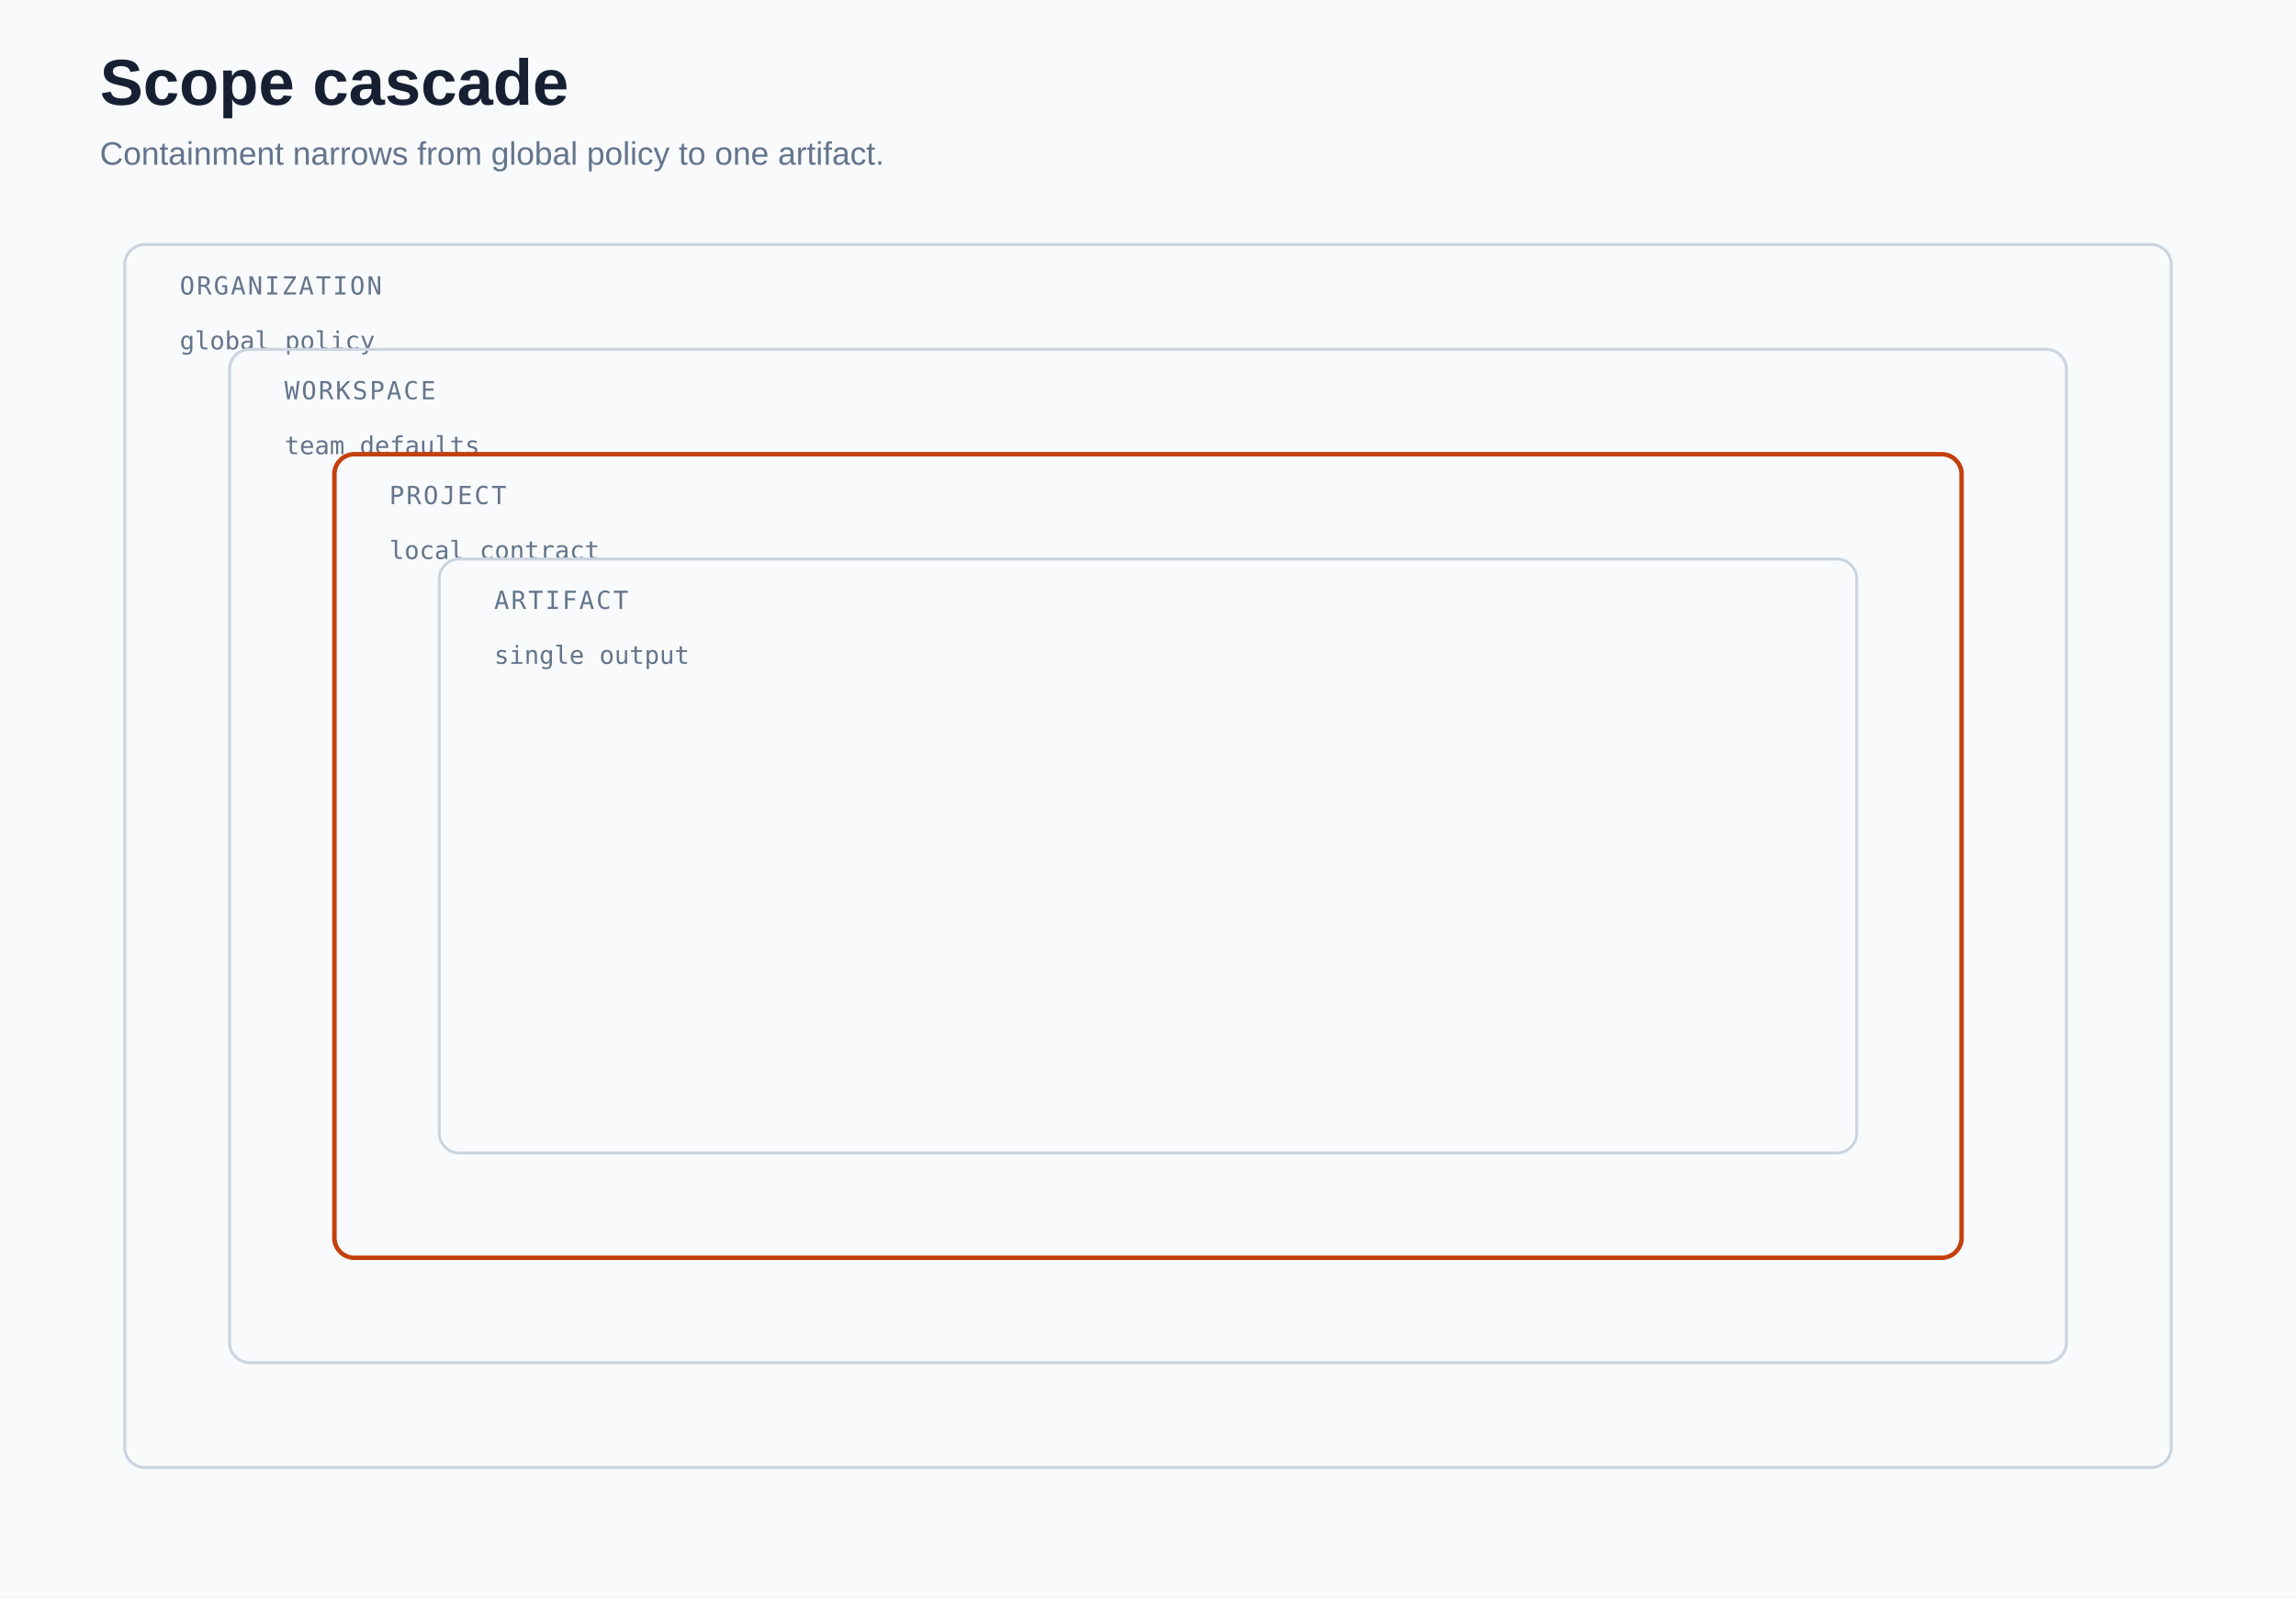
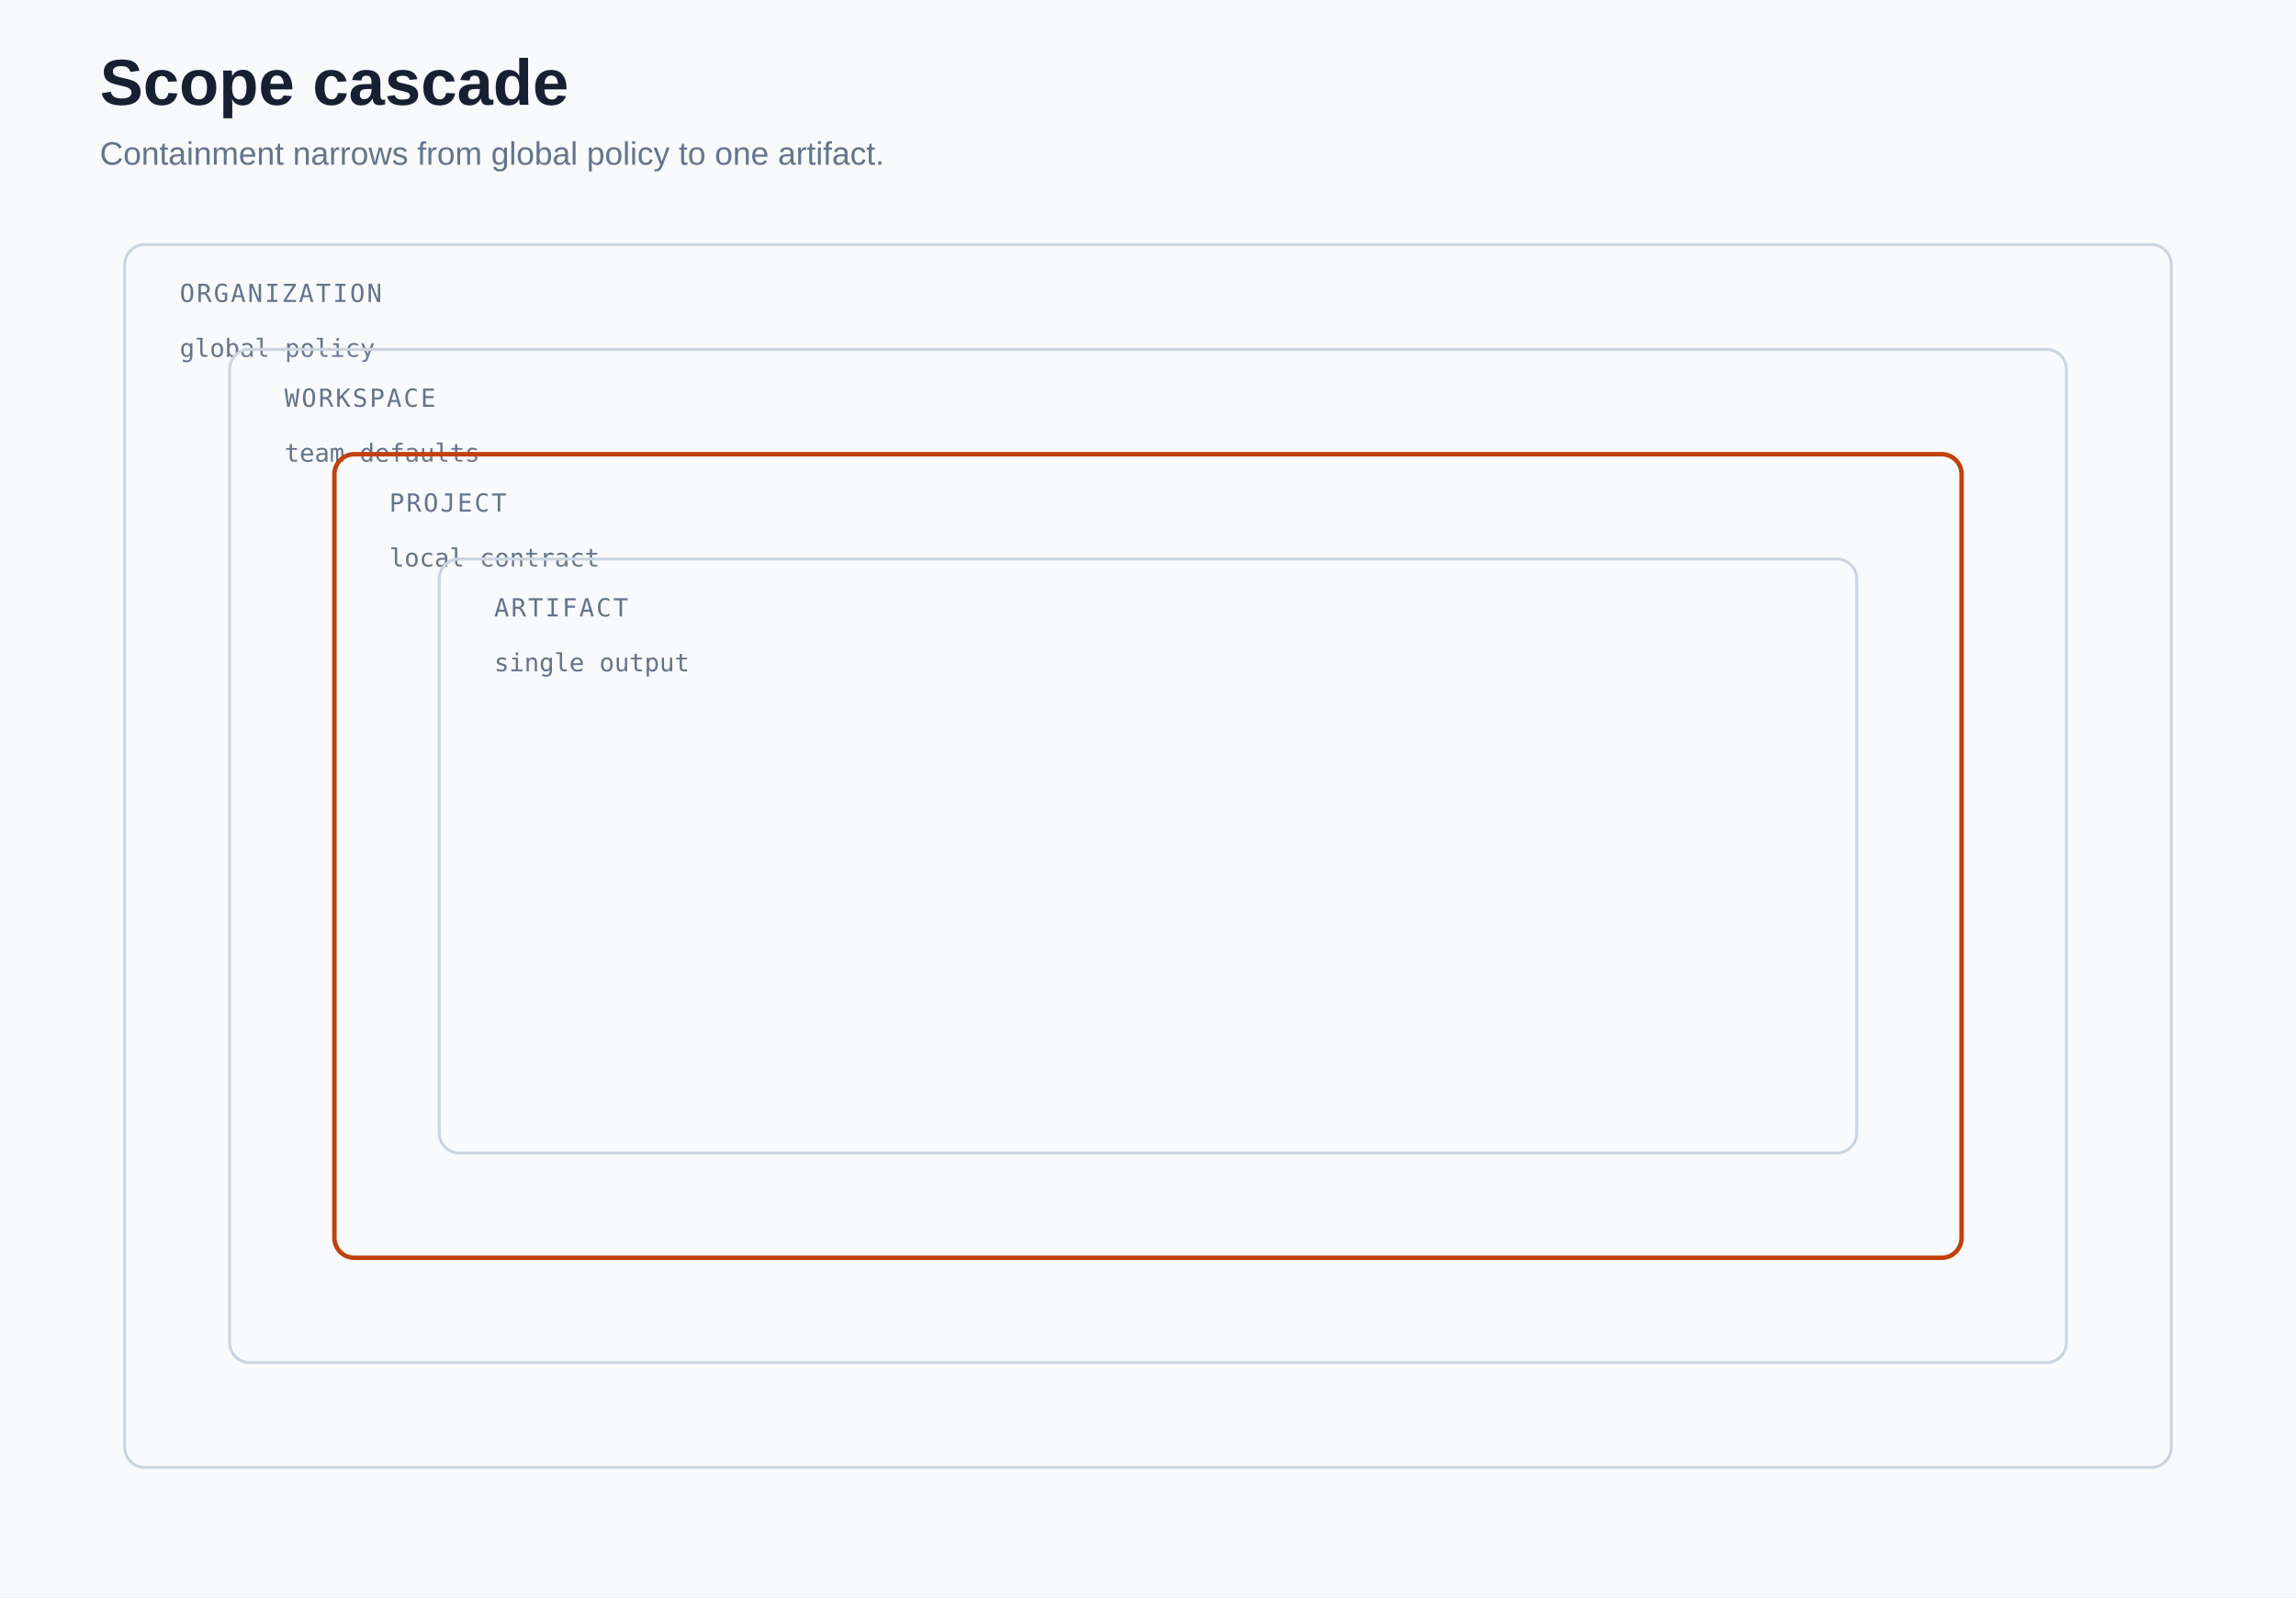
- <svg xmlns="http://www.w3.org/2000/svg" width="920" height="640" viewBox="0 0 920 640" role="img" aria-labelledby="notemd-gallery-nested-scope-title notemd-gallery-nested-scope-desc" data-notemd-renderer="notemd-reference-layouts@1.0.0">
+ <svg xmlns="http://www.w3.org/2000/svg" width="920" height="640" viewBox="0 0 920 640" role="img" aria-labelledby="notemd-gallery-nested-scope-title notemd-gallery-nested-scope-desc" data-notemd-renderer="notemd-reference-layouts@1.1.0" data-layout-safety="notemd-layout-safety@1.0.0">
  <style>
        .ref-canvas { fill: #f8fafc; }
        .ref-title { fill: #172033; font: 700 26px "Segoe UI", Arial, sans-serif; }
        .ref-summary { fill: #64748b; font: 13px "Segoe UI", Arial, sans-serif; }
        .ref-zone { fill: #ffffff; stroke: #cbd5e1; stroke-width: 1; }
        .ref-zone-label { fill: #64748b; font: 700 10px "Segoe UI", Arial, sans-serif; letter-spacing: 1.5px; }
        .ref-node { fill: #ffffff; stroke: #cbd5e1; stroke-width: 1.2; }
        .ref-node.focal { fill: #fff7ed; stroke: #c2410c; stroke-width: 1.8; }
        .ref-node.external { stroke-dasharray: 5 4; }
        .ref-node-label { fill: #172033; font: 600 13px "Segoe UI", Arial, sans-serif; }
+         .ref-header-label { fill: #ffffff; font: 600 11px "Segoe UI", Arial, sans-serif; }
        .ref-node-sub { fill: #64748b; font: 10px Consolas, monospace; }
        .ref-edge { fill: none; stroke: #64748b; stroke-width: 1.5; }
        .ref-edge.accent { stroke: #c2410c; stroke-width: 2; marker-end: url(#notemd-reference-arrow-accent); }
        .ref-edge.link { stroke: #1d4ed8; marker-end: url(#notemd-reference-arrow-link); }
        .ref-edge.trigger { stroke-dasharray: 5 4; }
        .ref-edge.dashed { stroke-dasharray: 5 4; }
        .ref-edge-label { fill: #64748b; font: 10px Consolas, monospace; paint-order: stroke; stroke: #f8fafc; stroke-width: 5px; }
        .ref-axis { stroke: #cbd5e1; stroke-width: 1; }
        .ref-axis-label { fill: #64748b; font: 10px Consolas, monospace; }
        .ref-chip { fill: #e2e8f0; stroke: #cbd5e1; stroke-width: .7; }
        .ref-chip-text { fill: #172033; font: 700 8px Consolas, monospace; }
        .ref-focal-fill { fill: #fff7ed; stroke: #c2410c; stroke-width: 1.8; }
        .ref-caption { fill: #64748b; font: 10px Consolas, monospace; letter-spacing: .8px; }
    </style>
  <defs>
    <marker id="notemd-reference-arrow" markerWidth="8" markerHeight="8" refX="7" refY="4" orient="auto">
      <path d="M0 0 L8 4 L0 8 Z" fill="#64748b" />
    </marker>
    <marker id="notemd-reference-arrow-accent" markerWidth="8" markerHeight="8" refX="7" refY="4" orient="auto">
      <path d="M0 0 L8 4 L0 8 Z" fill="#c2410c" />
    </marker>
    <marker id="notemd-reference-arrow-link" markerWidth="8" markerHeight="8" refX="7" refY="4" orient="auto">
      <path d="M0 0 L8 4 L0 8 Z" fill="#1d4ed8" />
    </marker>
  </defs>
  <rect class="ref-canvas" x="0" y="0" width="920" height="640" />
-   <text class="ref-title" x="40" y="42">Scope cascade</text>
-   <text class="ref-summary" x="40" y="66">Containment narrows from global policy to one artifact.</text>
+   <text x="40" y="42" text-anchor="start" class="ref-title" data-layout-safety="notemd-layout-safety@1.0.0">
+     <tspan x="40" dy="0">Scope cascade</tspan>
+   </text>
+   <text x="40" y="66" text-anchor="start" class="ref-summary" data-layout-safety="notemd-layout-safety@1.0.0">
+     <tspan x="40" dy="0">Containment narrows from global policy to one artifact.</tspan>
+   </text>
  <g id="reference-nested-org">
    <rect class="ref-node" x="50" y="98" width="820" height="490" rx="8" fill-opacity="0.09" />
-     <rect x="64" y="105" width="150" height="18" fill="#f8fafc" />
-     <text class="ref-caption" x="72" y="118">ORGANIZATION</text>
-     <text class="ref-node-sub" x="72" y="140">global policy</text>
+     <rect x="64" y="105" width="150" height="22" fill="#f8fafc" />
+     <text x="72" y="121" text-anchor="start" class="ref-caption" data-layout-safety="notemd-layout-safety@1.0.0">
+       <tspan x="72" dy="0">ORGANIZATION</tspan>
+     </text>
+     <text x="72" y="143" text-anchor="start" class="ref-node-sub" data-layout-safety="notemd-layout-safety@1.0.0">
+       <tspan x="72" dy="0">global policy</tspan>
+     </text>
  </g>
  <g id="reference-nested-workspace">
    <rect class="ref-node" x="92" y="140" width="736" height="406" rx="8" fill-opacity="0.078" />
-     <rect x="106" y="147" width="150" height="18" fill="#f8fafc" />
-     <text class="ref-caption" x="114" y="160">WORKSPACE</text>
-     <text class="ref-node-sub" x="114" y="182">team defaults</text>
+     <rect x="106" y="147" width="150" height="22" fill="#f8fafc" />
+     <text x="114" y="163" text-anchor="start" class="ref-caption" data-layout-safety="notemd-layout-safety@1.0.0">
+       <tspan x="114" dy="0">WORKSPACE</tspan>
+     </text>
+     <text x="114" y="185" text-anchor="start" class="ref-node-sub" data-layout-safety="notemd-layout-safety@1.0.0">
+       <tspan x="114" dy="0">team defaults</tspan>
+     </text>
  </g>
  <g id="reference-nested-project">
    <rect class="ref-focal-fill" x="134" y="182" width="652" height="322" rx="8" fill-opacity="0.066" />
-     <rect x="148" y="189" width="150" height="18" fill="#f8fafc" />
-     <text class="ref-caption" x="156" y="202">PROJECT</text>
-     <text class="ref-node-sub" x="156" y="224">local contract</text>
+     <rect x="148" y="189" width="150" height="22" fill="#f8fafc" />
+     <text x="156" y="205" text-anchor="start" class="ref-caption" data-layout-safety="notemd-layout-safety@1.0.0">
+       <tspan x="156" dy="0">PROJECT</tspan>
+     </text>
+     <text x="156" y="227" text-anchor="start" class="ref-node-sub" data-layout-safety="notemd-layout-safety@1.0.0">
+       <tspan x="156" dy="0">local contract</tspan>
+     </text>
  </g>
  <g id="reference-nested-artifact">
    <rect class="ref-node" x="176" y="224" width="568" height="238" rx="8" fill-opacity="0.054" />
-     <rect x="190" y="231" width="150" height="18" fill="#f8fafc" />
-     <text class="ref-caption" x="198" y="244">ARTIFACT</text>
-     <text class="ref-node-sub" x="198" y="266">single output</text>
+     <rect x="190" y="231" width="150" height="22" fill="#f8fafc" />
+     <text x="198" y="247" text-anchor="start" class="ref-caption" data-layout-safety="notemd-layout-safety@1.0.0">
+       <tspan x="198" dy="0">ARTIFACT</tspan>
+     </text>
+     <text x="198" y="269" text-anchor="start" class="ref-node-sub" data-layout-safety="notemd-layout-safety@1.0.0">
+       <tspan x="198" dy="0">single output</tspan>
+     </text>
  </g>
</svg>
